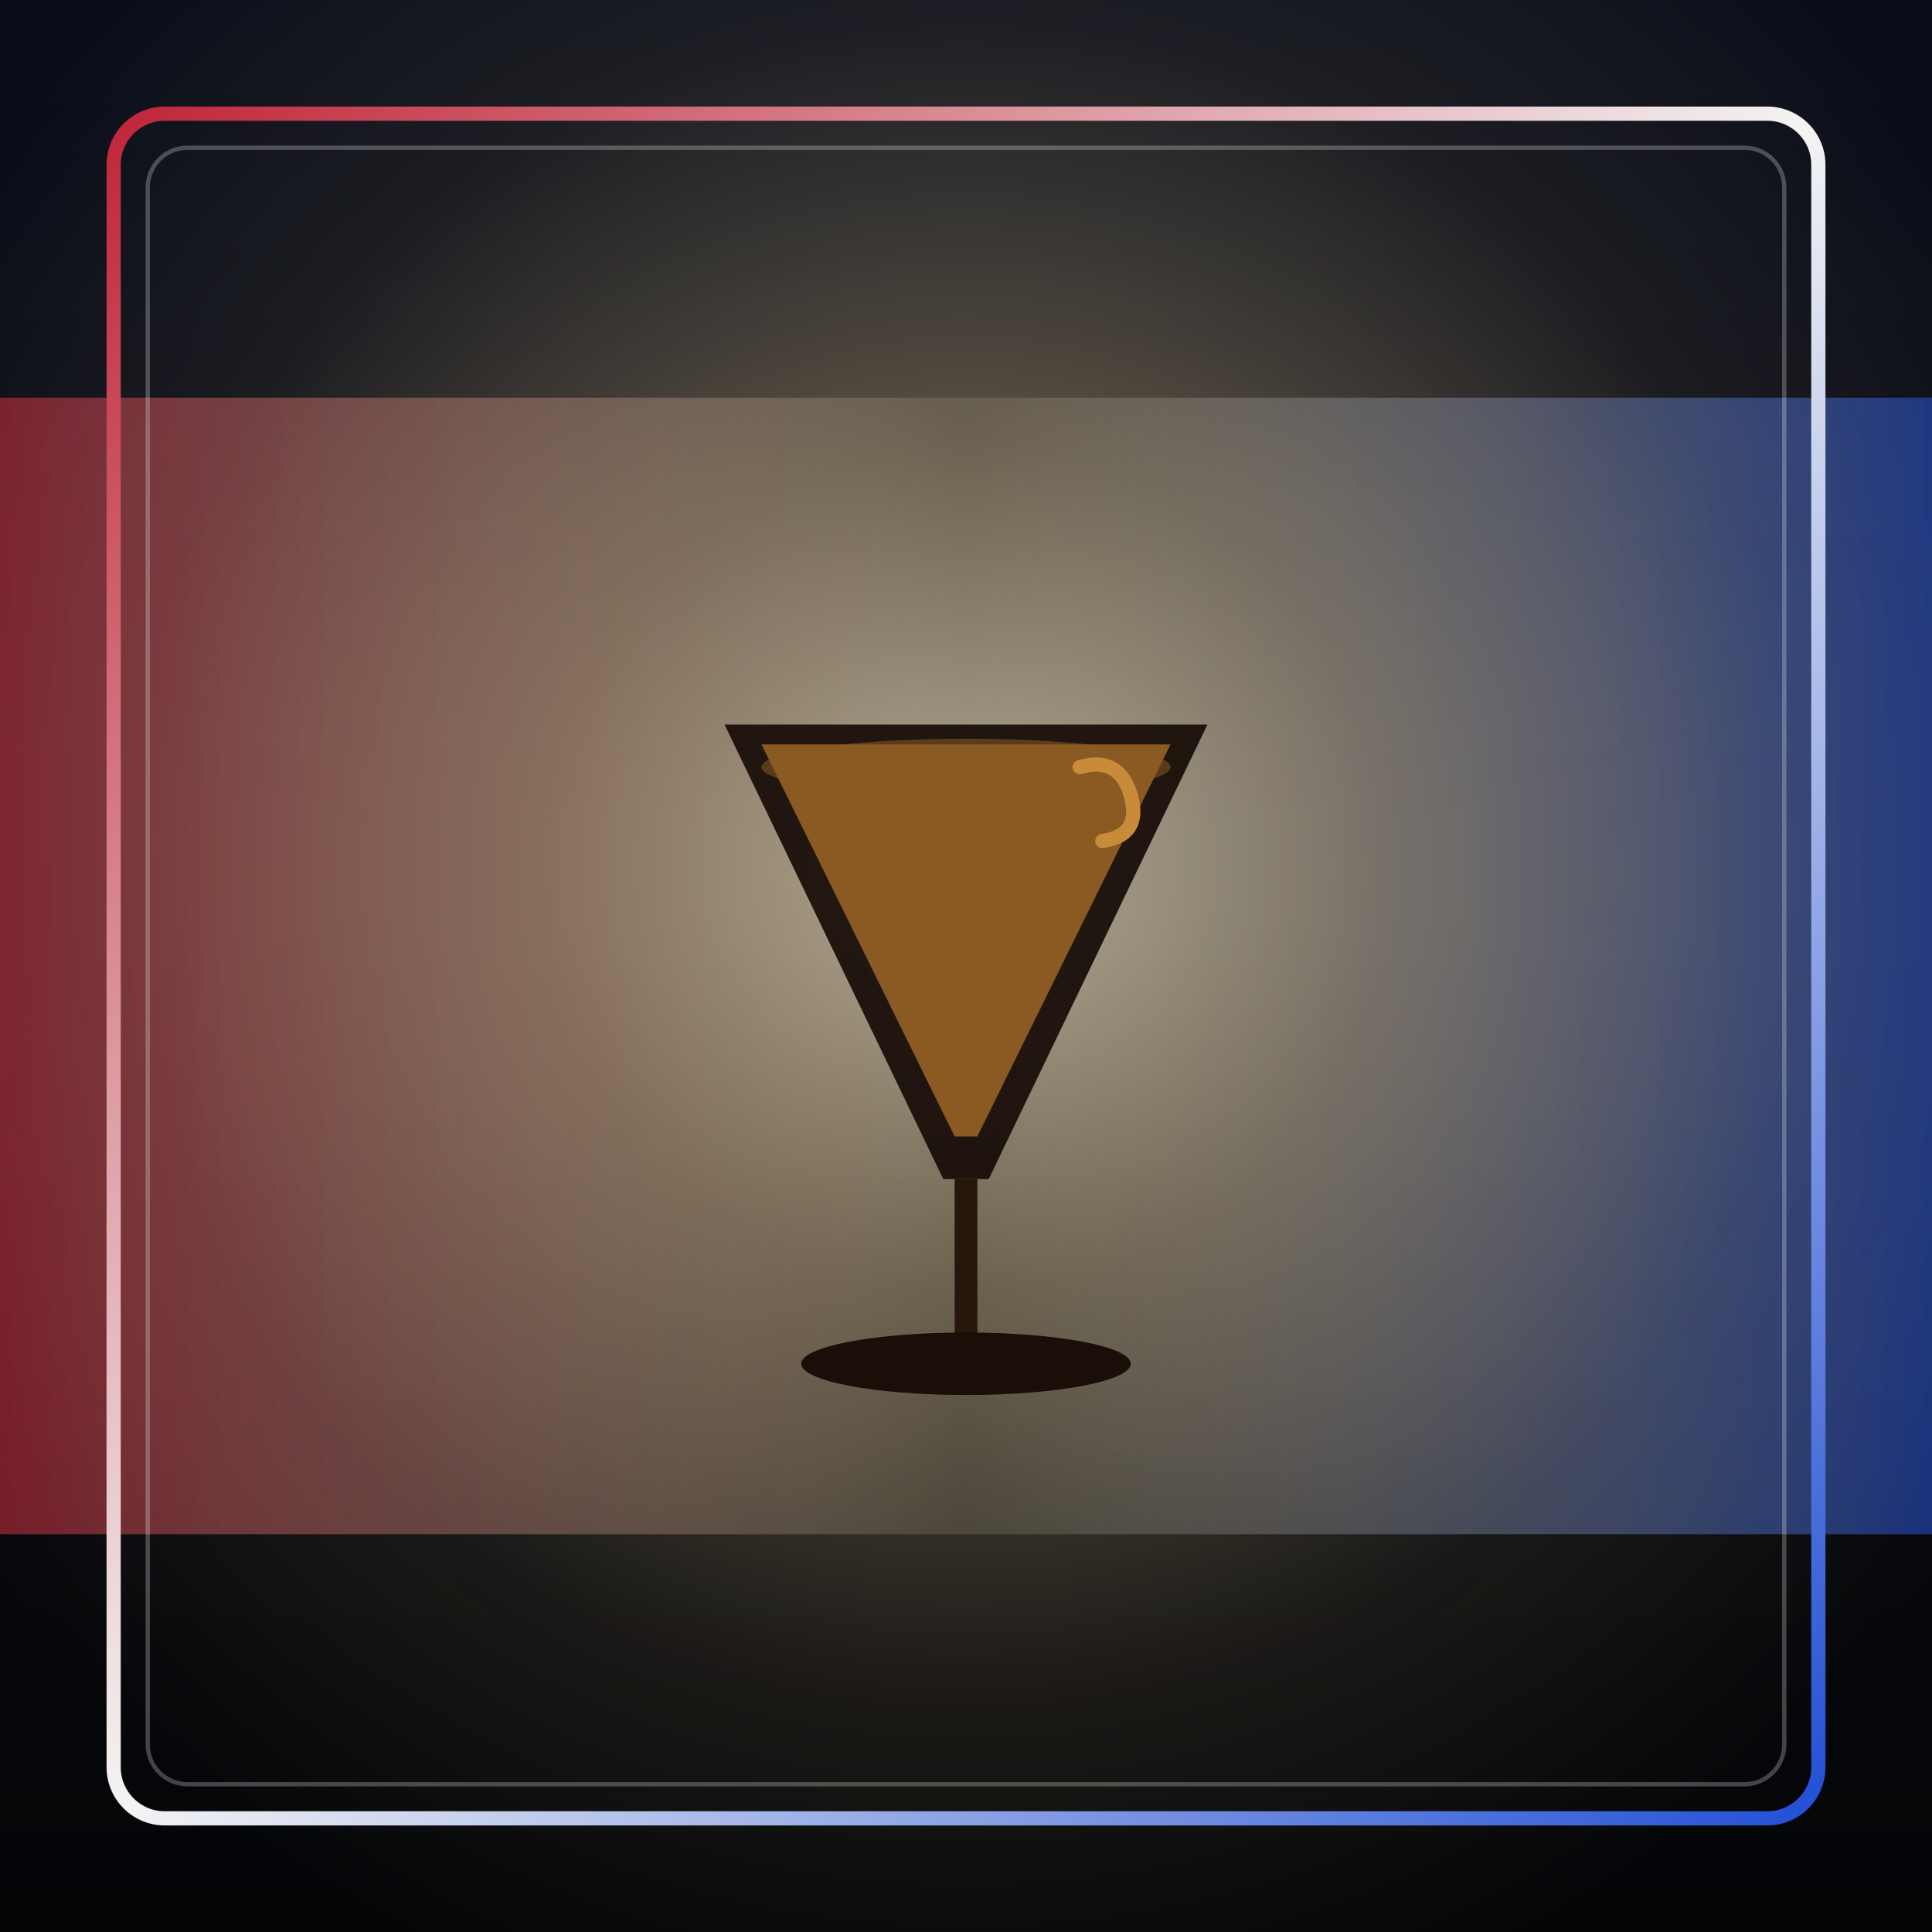
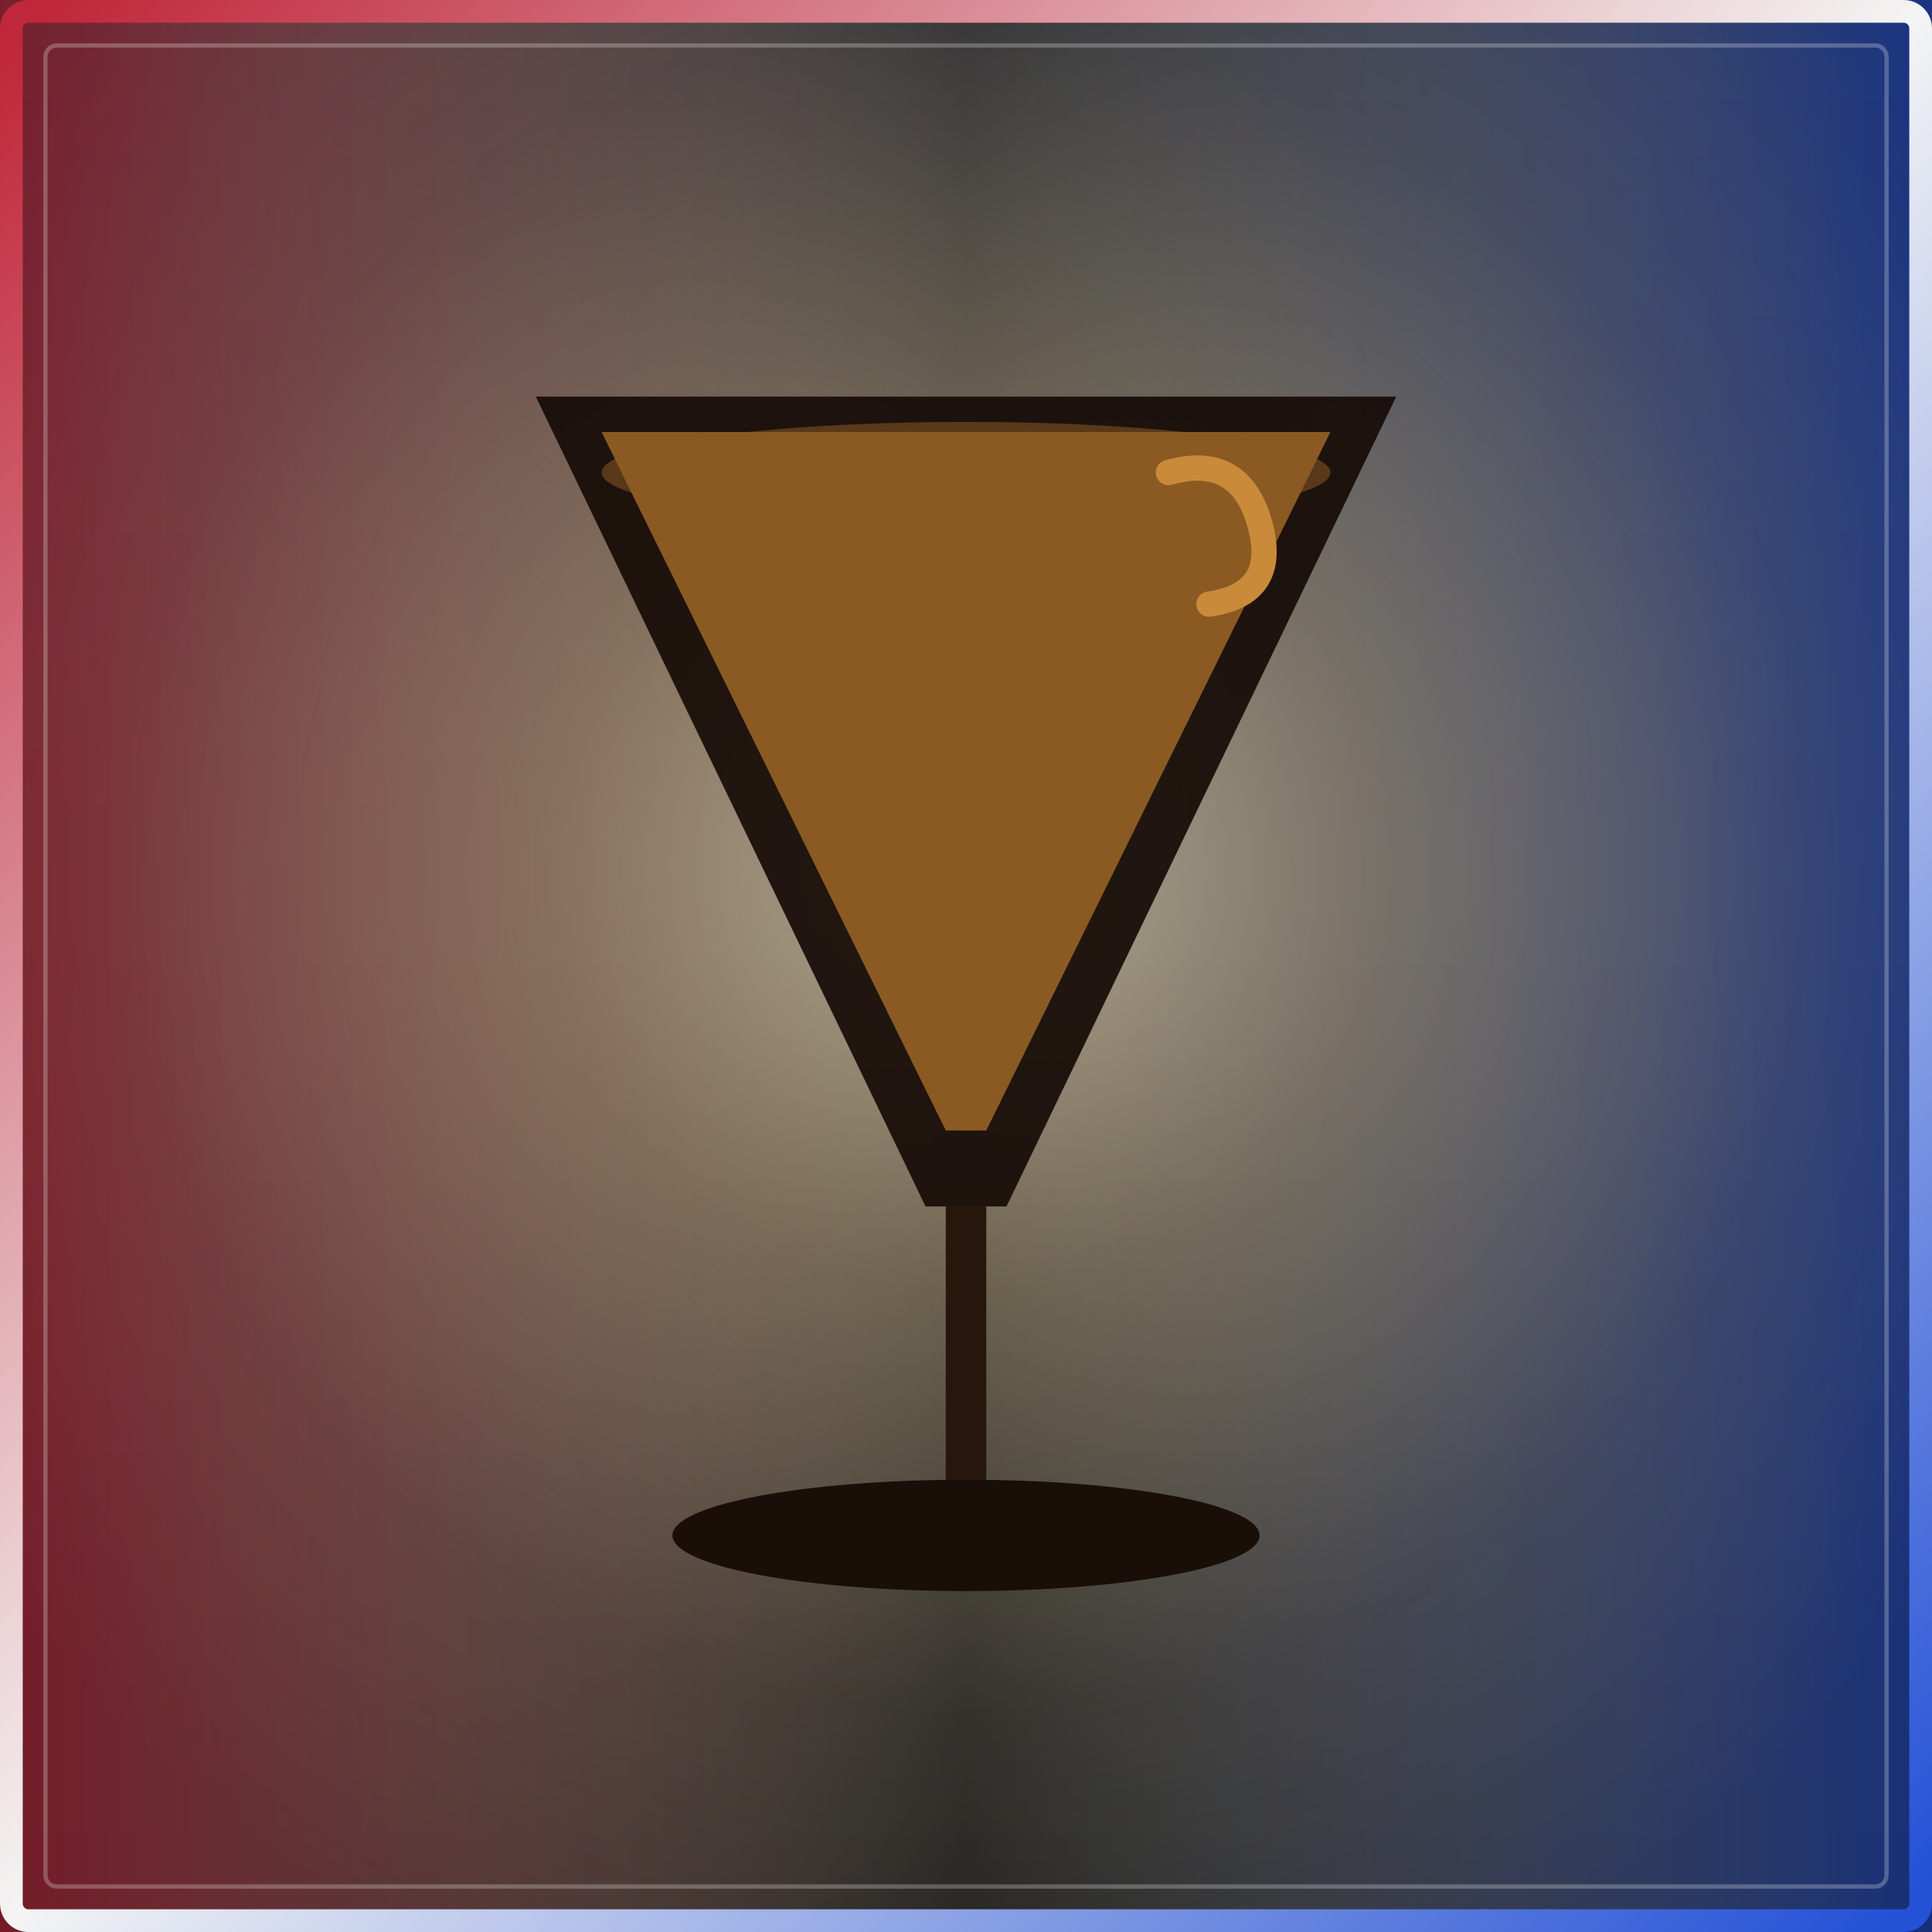
<svg xmlns="http://www.w3.org/2000/svg" width="100%" height="100%" viewBox="0 0 680 680" role="img">
  <defs>
    <linearGradient id="bgGrad" x1="0" y1="0" x2="0" y2="1">
      <stop offset="0" stop-color="#0a0e1a" />
      <stop offset="1" stop-color="#040507" />
    </linearGradient>
    <linearGradient id="patrioticBand" x1="0" y1="0" x2="1" y2="0">
      <stop offset="0" stop-color="#c0273a" stop-opacity="0.6" />
      <stop offset="0.5" stop-color="#fff4d6" stop-opacity="0.12" />
      <stop offset="1" stop-color="#2451d6" stop-opacity="0.55" />
    </linearGradient>
    <linearGradient id="frameGrad" x1="0" y1="0" x2="1" y2="1">
      <stop offset="0" stop-color="#c0273a" />
      <stop offset="0.5" stop-color="#f4f4f4" />
      <stop offset="1" stop-color="#2451d6" />
    </linearGradient>
    <radialGradient id="spot" cx="0.5" cy="0.45" r="0.62">
      <stop offset="0" stop-color="#fff4d6" stop-opacity="0.65" />
      <stop offset="0.35" stop-color="#ffdfa3" stop-opacity="0.32" />
      <stop offset="0.7" stop-color="#ffdfa3" stop-opacity="0.08" />
      <stop offset="1" stop-color="#ffdfa3" stop-opacity="0" />
    </radialGradient>
  </defs>
  <rect x="0" y="0" width="680" height="680" fill="url(#bgGrad)" />
-   <rect x="0" y="140" width="680" height="400" fill="url(#patrioticBand)" />
+   <rect x="0" y="0" width="680" height="680" fill="url(#patrioticBand)" />
  <rect x="0" y="0" width="680" height="680" fill="url(#spot)" />
-   <path d="M255 255 L425 255 L348 415 L332 415 Z" fill="#160b06" opacity="0.92" />
-   <path d="M268 262 L412 262 L344 400 L336 400 Z" fill="#8a5a22" />
-   <ellipse cx="340" cy="270" rx="72" ry="10" fill="#8a5a22" opacity="0.55" />
-   <rect x="336" y="415" width="8" height="62" fill="#26160c" />
-   <ellipse cx="340" cy="480" rx="58" ry="11" fill="#1a0f08" />
-   <path d="M380 270 q14 -4 18 10 q4 14 -10 16" fill="none" stroke="#c98a3a" stroke-width="5" stroke-linecap="round" />
-   <rect x="40" y="40" width="600" height="600" rx="18" fill="none" stroke="url(#frameGrad)" stroke-width="5" />
-   <rect x="52" y="52" width="576" height="576" rx="14" fill="none" stroke="#ffffff" stroke-opacity="0.25" stroke-width="1.5" />
+   <g transform="translate(-265.67,-314.66) scale(1.7814)">
+     <path d="M255 255 L425 255 L348 415 L332 415 Z" fill="#160b06" opacity="0.92" />
+     <path d="M268 262 L412 262 L344 400 L336 400 Z" fill="#8a5a22" />
+     <ellipse cx="340" cy="270" rx="72" ry="10" fill="#8a5a22" opacity="0.55" />
+     <rect x="336" y="415" width="8" height="62" fill="#26160c" />
+     <ellipse cx="340" cy="480" rx="58" ry="11" fill="#1a0f08" />
+     <path d="M380 270 q14 -4 18 10 q4 14 -10 16" fill="none" stroke="#c98a3a" stroke-width="5" stroke-linecap="round" />
+   </g>
+   <rect x="4" y="4" width="672" height="672" rx="6" fill="none" stroke="url(#frameGrad)" stroke-width="8" />
+   <rect x="16" y="16" width="648" height="648" rx="4" fill="none" stroke="#ffffff" stroke-opacity="0.25" stroke-width="1.5" />
</svg>
